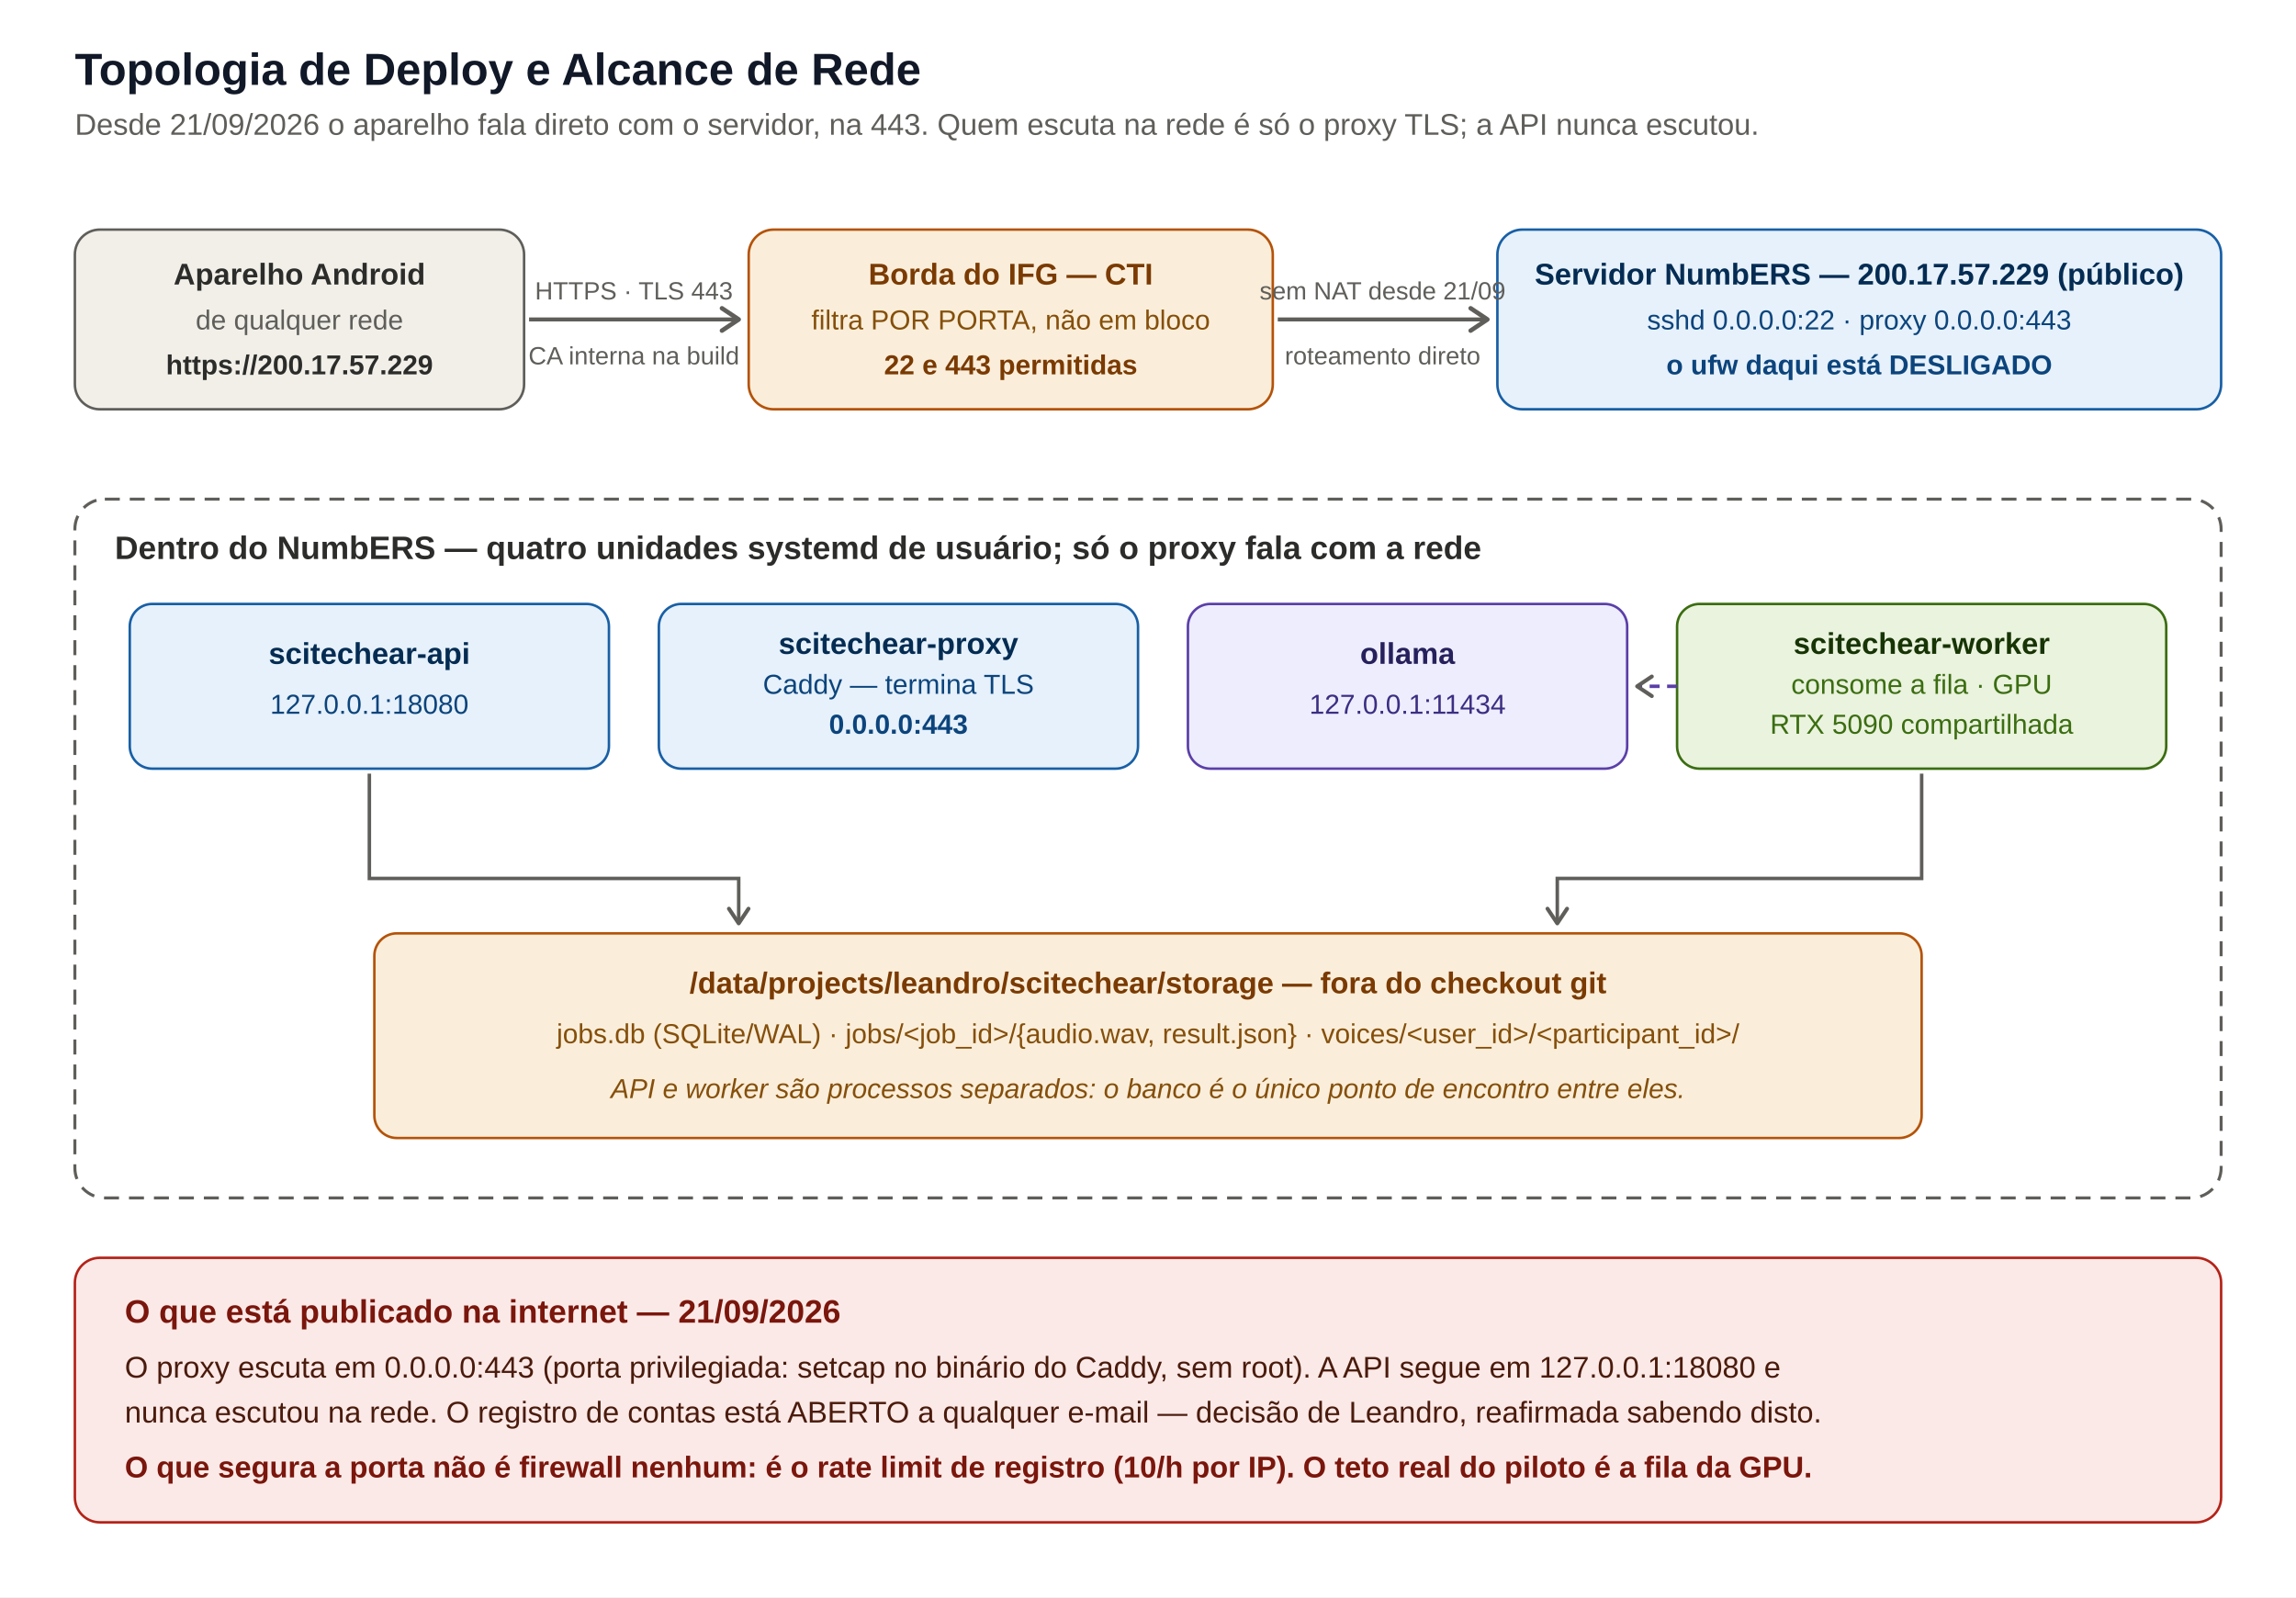
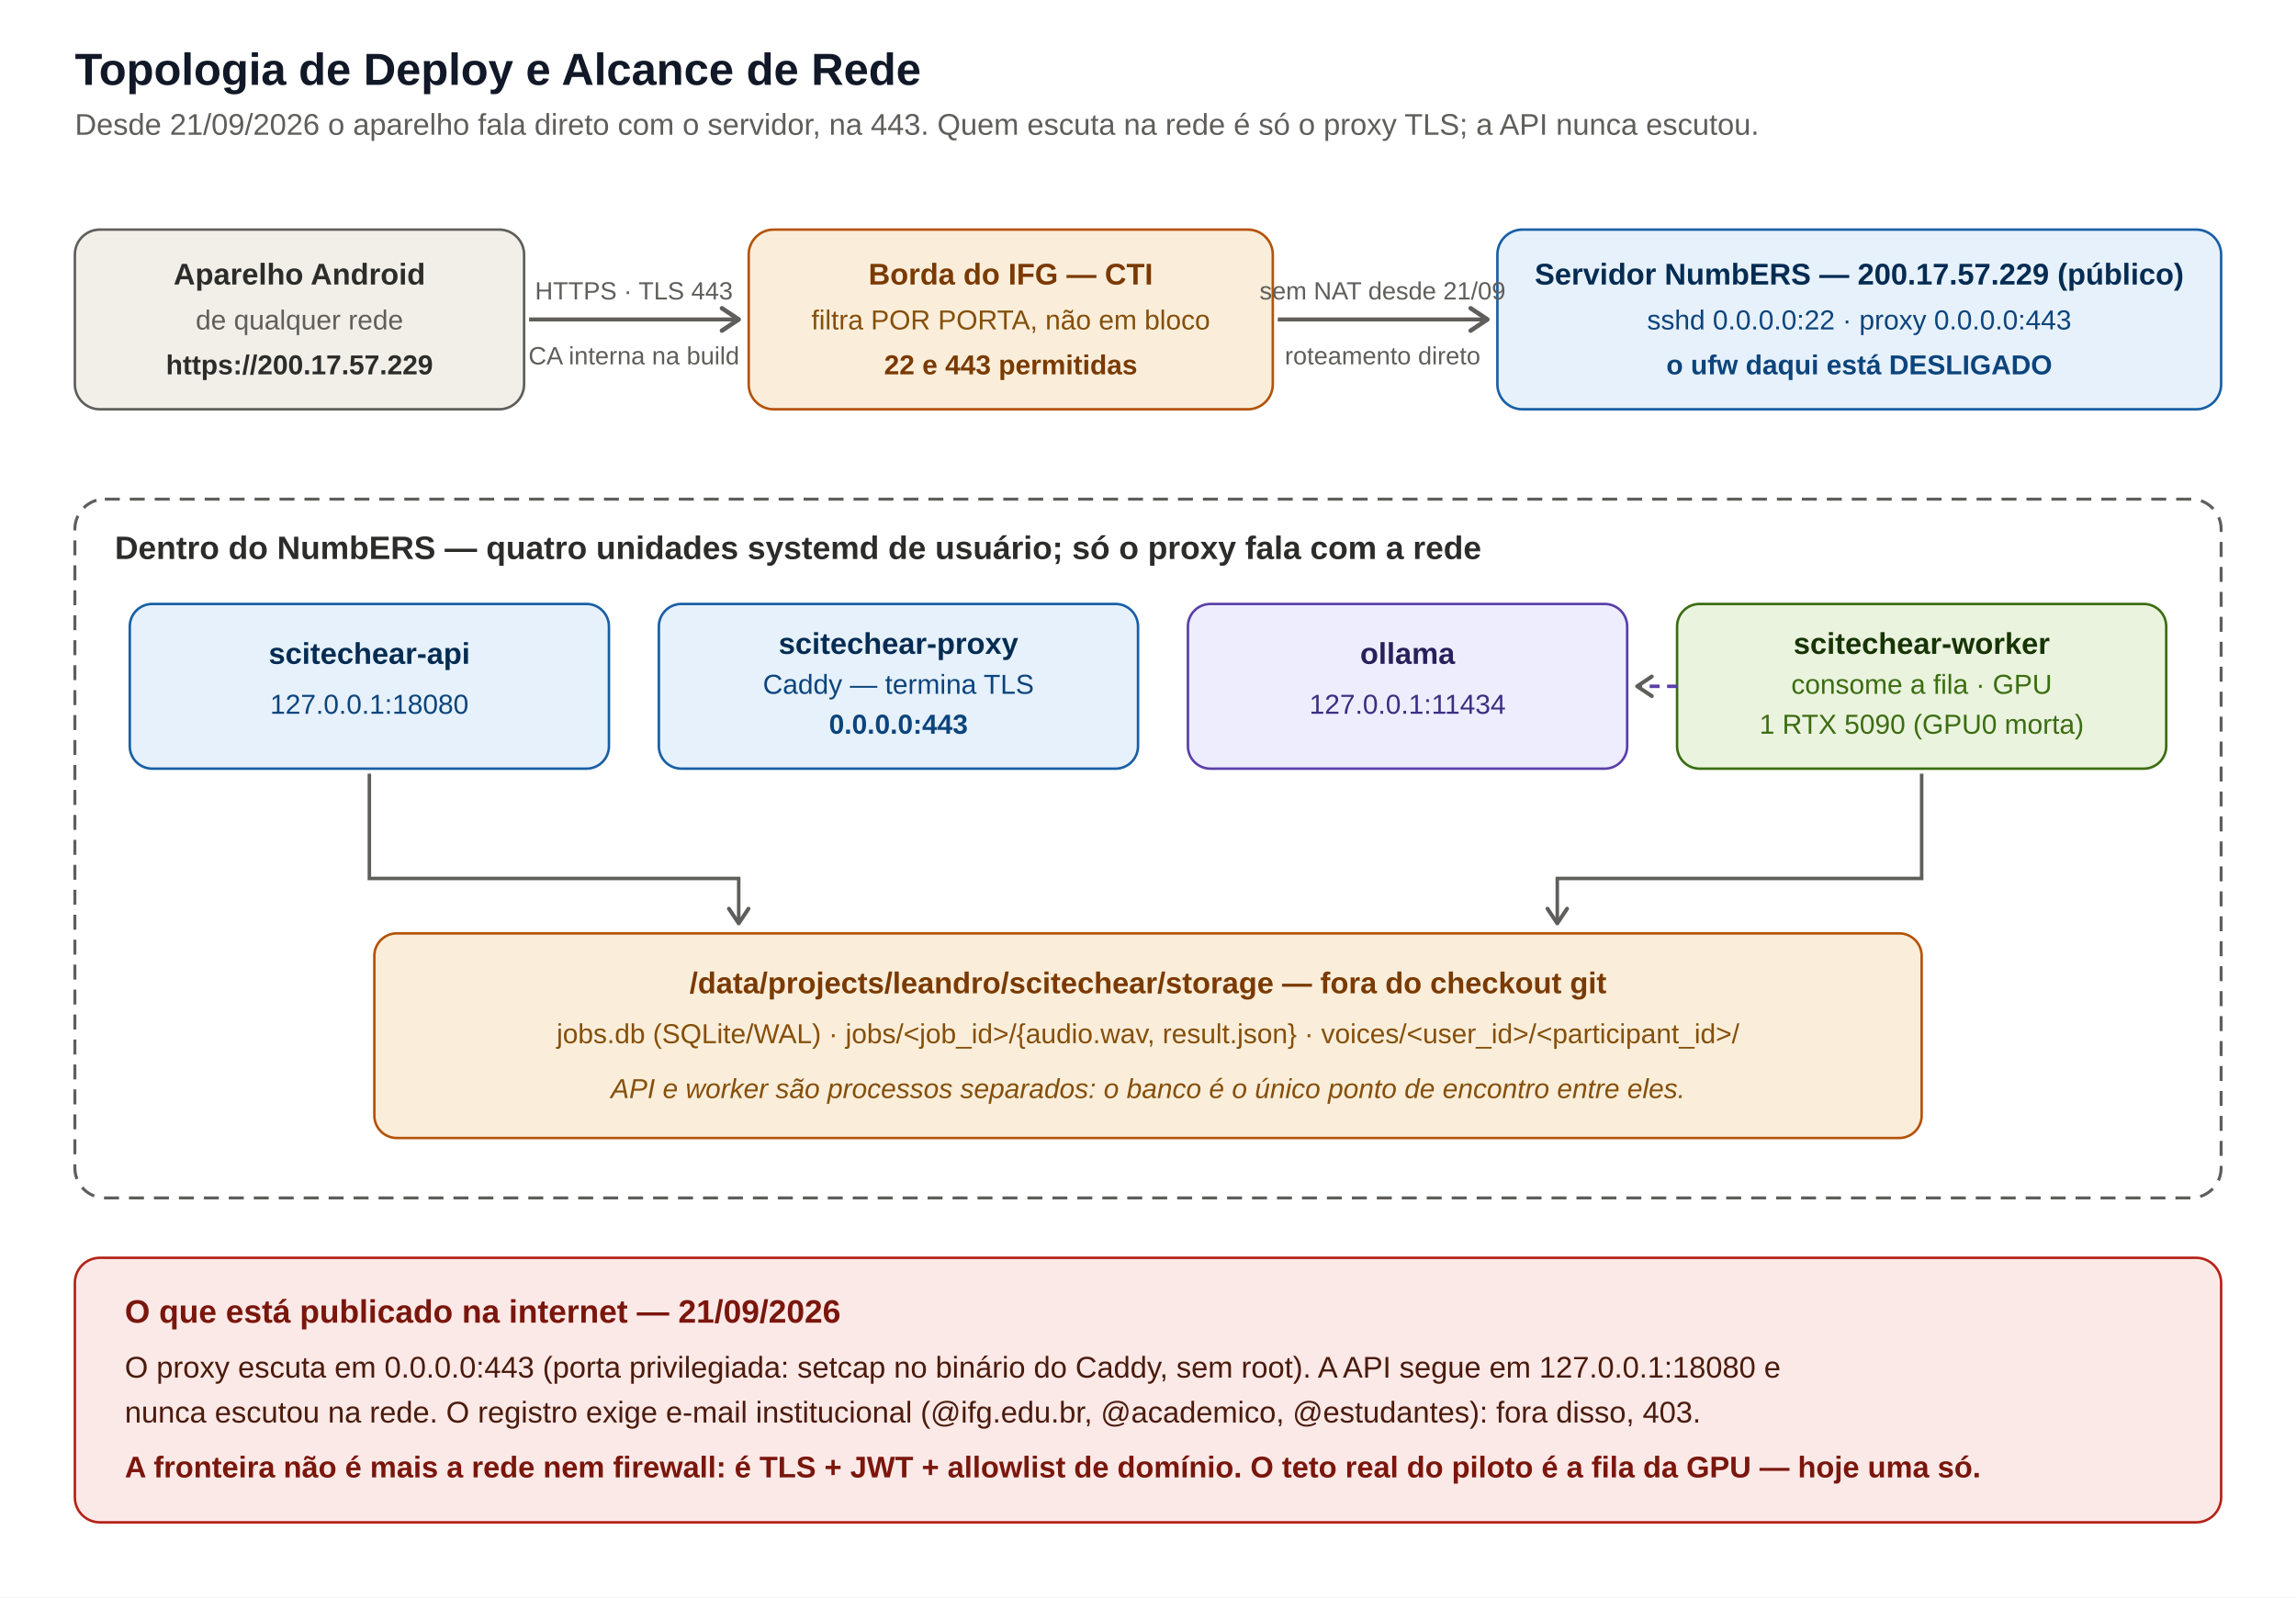
<svg xmlns="http://www.w3.org/2000/svg" width="920" height="640" viewBox="0 0 920 640" font-family="Arial, Helvetica, sans-serif">
  <defs>
    <marker id="arrN" viewBox="0 0 10 10" refX="8" refY="5" markerWidth="7" markerHeight="7" orient="auto-start-reverse">
      <path d="M2 1L8 5L2 9" fill="none" stroke="#5F5E5A" stroke-width="1.6" stroke-linecap="round" stroke-linejoin="round" />
    </marker>
    <marker id="arrR" viewBox="0 0 10 10" refX="8" refY="5" markerWidth="7" markerHeight="7" orient="auto-start-reverse">
      <path d="M2 1L8 5L2 9" fill="none" stroke="#B42318" stroke-width="1.6" stroke-linecap="round" stroke-linejoin="round" />
    </marker>
  </defs>
  <rect width="920" height="640" fill="#FFFFFF" />
  <text x="30" y="34" font-size="18" font-weight="bold" fill="#111827">Topologia de Deploy e Alcance de Rede</text>
  <text x="30" y="54" font-size="12" fill="#5F5E5A">Desde 21/09/2026 o aparelho fala direto com o servidor, na 443. Quem escuta na rede é só o proxy TLS; a API nunca escutou.</text>
  <g font-size="12" text-anchor="middle">
    <rect x="30" y="92" width="180" height="72" rx="10" fill="#F1EFE8" stroke="#5F5E5A" />
    <text x="120" y="114" font-weight="bold" fill="#2C2C2A">Aparelho Android</text>
    <text x="120" y="132" font-size="11" fill="#5F5E5A">de qualquer rede</text>
    <text x="120" y="150" font-size="11" font-weight="bold" fill="#2C2C2A">https://200.17.57.229</text>
    <rect x="300" y="92" width="210" height="72" rx="10" fill="#FAEEDA" stroke="#B45309" />
    <text x="405" y="114" font-weight="bold" fill="#7A3A02">Borda do IFG — CTI</text>
    <text x="405" y="132" font-size="11" fill="#854F0B">filtra POR PORTA, não em bloco</text>
    <text x="405" y="150" font-size="11" font-weight="bold" fill="#7A3A02">22 e 443 permitidas</text>
    <rect x="600" y="92" width="290" height="72" rx="10" fill="#E6F1FB" stroke="#185FA5" />
    <text x="745" y="114" font-weight="bold" fill="#042C53">Servidor NumbERS — 200.17.57.229 (público)</text>
    <text x="745" y="132" font-size="11" fill="#0C447C">sshd 0.0.0.0:22 · proxy 0.0.0.0:443</text>
    <text x="745" y="150" font-size="11" font-weight="bold" fill="#0C447C">o ufw daqui está DESLIGADO</text>
  </g>
  <g stroke="#5F5E5A" stroke-width="1.6" marker-end="url(#arrN)">
    <path d="M212 128 L296 128" fill="none" />
    <path d="M512 128 L596 128" fill="none" />
  </g>
  <g font-size="10" text-anchor="middle" fill="#5F5E5A">
    <text x="254" y="120">HTTPS · TLS 443</text>
    <text x="254" y="146">CA interna na build</text>
    <text x="554" y="120">sem NAT desde 21/09</text>
    <text x="554" y="146">roteamento direto</text>
  </g>
  <rect x="30" y="200" width="860" height="280" rx="12" fill="none" stroke="#5F5E5A" stroke-width="1.2" stroke-dasharray="6 4" />
  <text x="46" y="224" font-size="13" font-weight="bold" fill="#2C2C2A">Dentro do NumbERS — quatro unidades systemd de usuário; só o proxy fala com a rede</text>
  <g font-size="12" text-anchor="middle">
    <rect x="52" y="242" width="192" height="66" rx="9" fill="#E6F1FB" stroke="#185FA5" />
    <text x="148" y="266" font-weight="bold" fill="#042C53">scitechear-api</text>
    <text x="148" y="286" font-size="11" fill="#0C447C">127.0.0.1:18080</text>
    <rect x="264" y="242" width="192" height="66" rx="9" fill="#E6F1FB" stroke="#185FA5" />
    <text x="360" y="262" font-weight="bold" fill="#042C53">scitechear-proxy</text>
    <text x="360" y="278" font-size="11" fill="#0C447C">Caddy — termina TLS</text>
    <text x="360" y="294" font-size="11" font-weight="bold" fill="#0C447C">0.0.0.0:443</text>
    <rect x="476" y="242" width="176" height="66" rx="9" fill="#EEEDFE" stroke="#5B3FA8" />
    <text x="564" y="266" font-weight="bold" fill="#26215C">ollama</text>
    <text x="564" y="286" font-size="11" fill="#3B2E82">127.0.0.1:11434</text>
    <rect x="672" y="242" width="196" height="66" rx="9" fill="#EAF3DE" stroke="#3B6D11" />
    <text x="770" y="262" font-weight="bold" fill="#173404">scitechear-worker</text>
    <text x="770" y="278" font-size="11" fill="#3B6D11">consome a fila · GPU</text>
-     <text x="770" y="294" font-size="11" fill="#3B6D11">RTX 5090 compartilhada</text>
+     <text x="770" y="294" font-size="11" fill="#3B6D11">1 RTX 5090 (GPU0 morta)</text>
  </g>
  <g font-size="12" text-anchor="middle">
    <rect x="150" y="374" width="620" height="82" rx="9" fill="#FAEEDA" stroke="#B45309" />
    <text x="460" y="398" font-weight="bold" fill="#7A3A02">/data/projects/leandro/scitechear/storage — fora do checkout git</text>
    <text x="460" y="418" font-size="11" fill="#854F0B">jobs.db (SQLite/WAL) · jobs/&lt;job_id&gt;/{audio.wav, result.json} · voices/&lt;user_id&gt;/&lt;participant_id&gt;/</text>
    <text x="460" y="440" font-size="11" font-style="italic" fill="#854F0B">API e worker são processos separados: o banco é o único ponto de encontro entre eles.</text>
  </g>
  <g stroke="#5F5E5A" stroke-width="1.4" marker-end="url(#arrN)">
    <path d="M148 310 L148 352 L296 352 L296 370" fill="none" />
    <path d="M770 310 L770 352 L624 352 L624 370" fill="none" />
  </g>
  <g stroke="#5B3FA8" stroke-width="1.4" stroke-dasharray="4 3" marker-end="url(#arrN)">
    <path d="M672 275 L656 275" fill="none" />
  </g>
  <rect x="30" y="504" width="860" height="106" rx="10" fill="#FBE9E7" stroke="#B42318" />
  <text x="50" y="530" font-size="13" font-weight="bold" fill="#7A160C">O que está publicado na internet — 21/09/2026</text>
  <text x="50" y="552" font-size="12" fill="#4A1B0C">O proxy escuta em 0.0.0.0:443 (porta privilegiada: setcap no binário do Caddy, sem root). A API segue em 127.0.0.1:18080 e</text>
-   <text x="50" y="570" font-size="12" fill="#4A1B0C">nunca escutou na rede. O registro de contas está ABERTO a qualquer e-mail — decisão de Leandro, reafirmada sabendo disto.</text>
-   <text x="50" y="592" font-size="12" font-weight="bold" fill="#7A160C">O que segura a porta não é firewall nenhum: é o rate limit de registro (10/h por IP). O teto real do piloto é a fila da GPU.</text>
+   <text x="50" y="570" font-size="12" fill="#4A1B0C">nunca escutou na rede. O registro exige e-mail institucional (@ifg.edu.br, @academico, @estudantes): fora disso, 403.</text>
+   <text x="50" y="592" font-size="12" font-weight="bold" fill="#7A160C">A fronteira não é mais a rede nem firewall: é TLS + JWT + allowlist de domínio. O teto real do piloto é a fila da GPU — hoje uma só.</text>
</svg>
